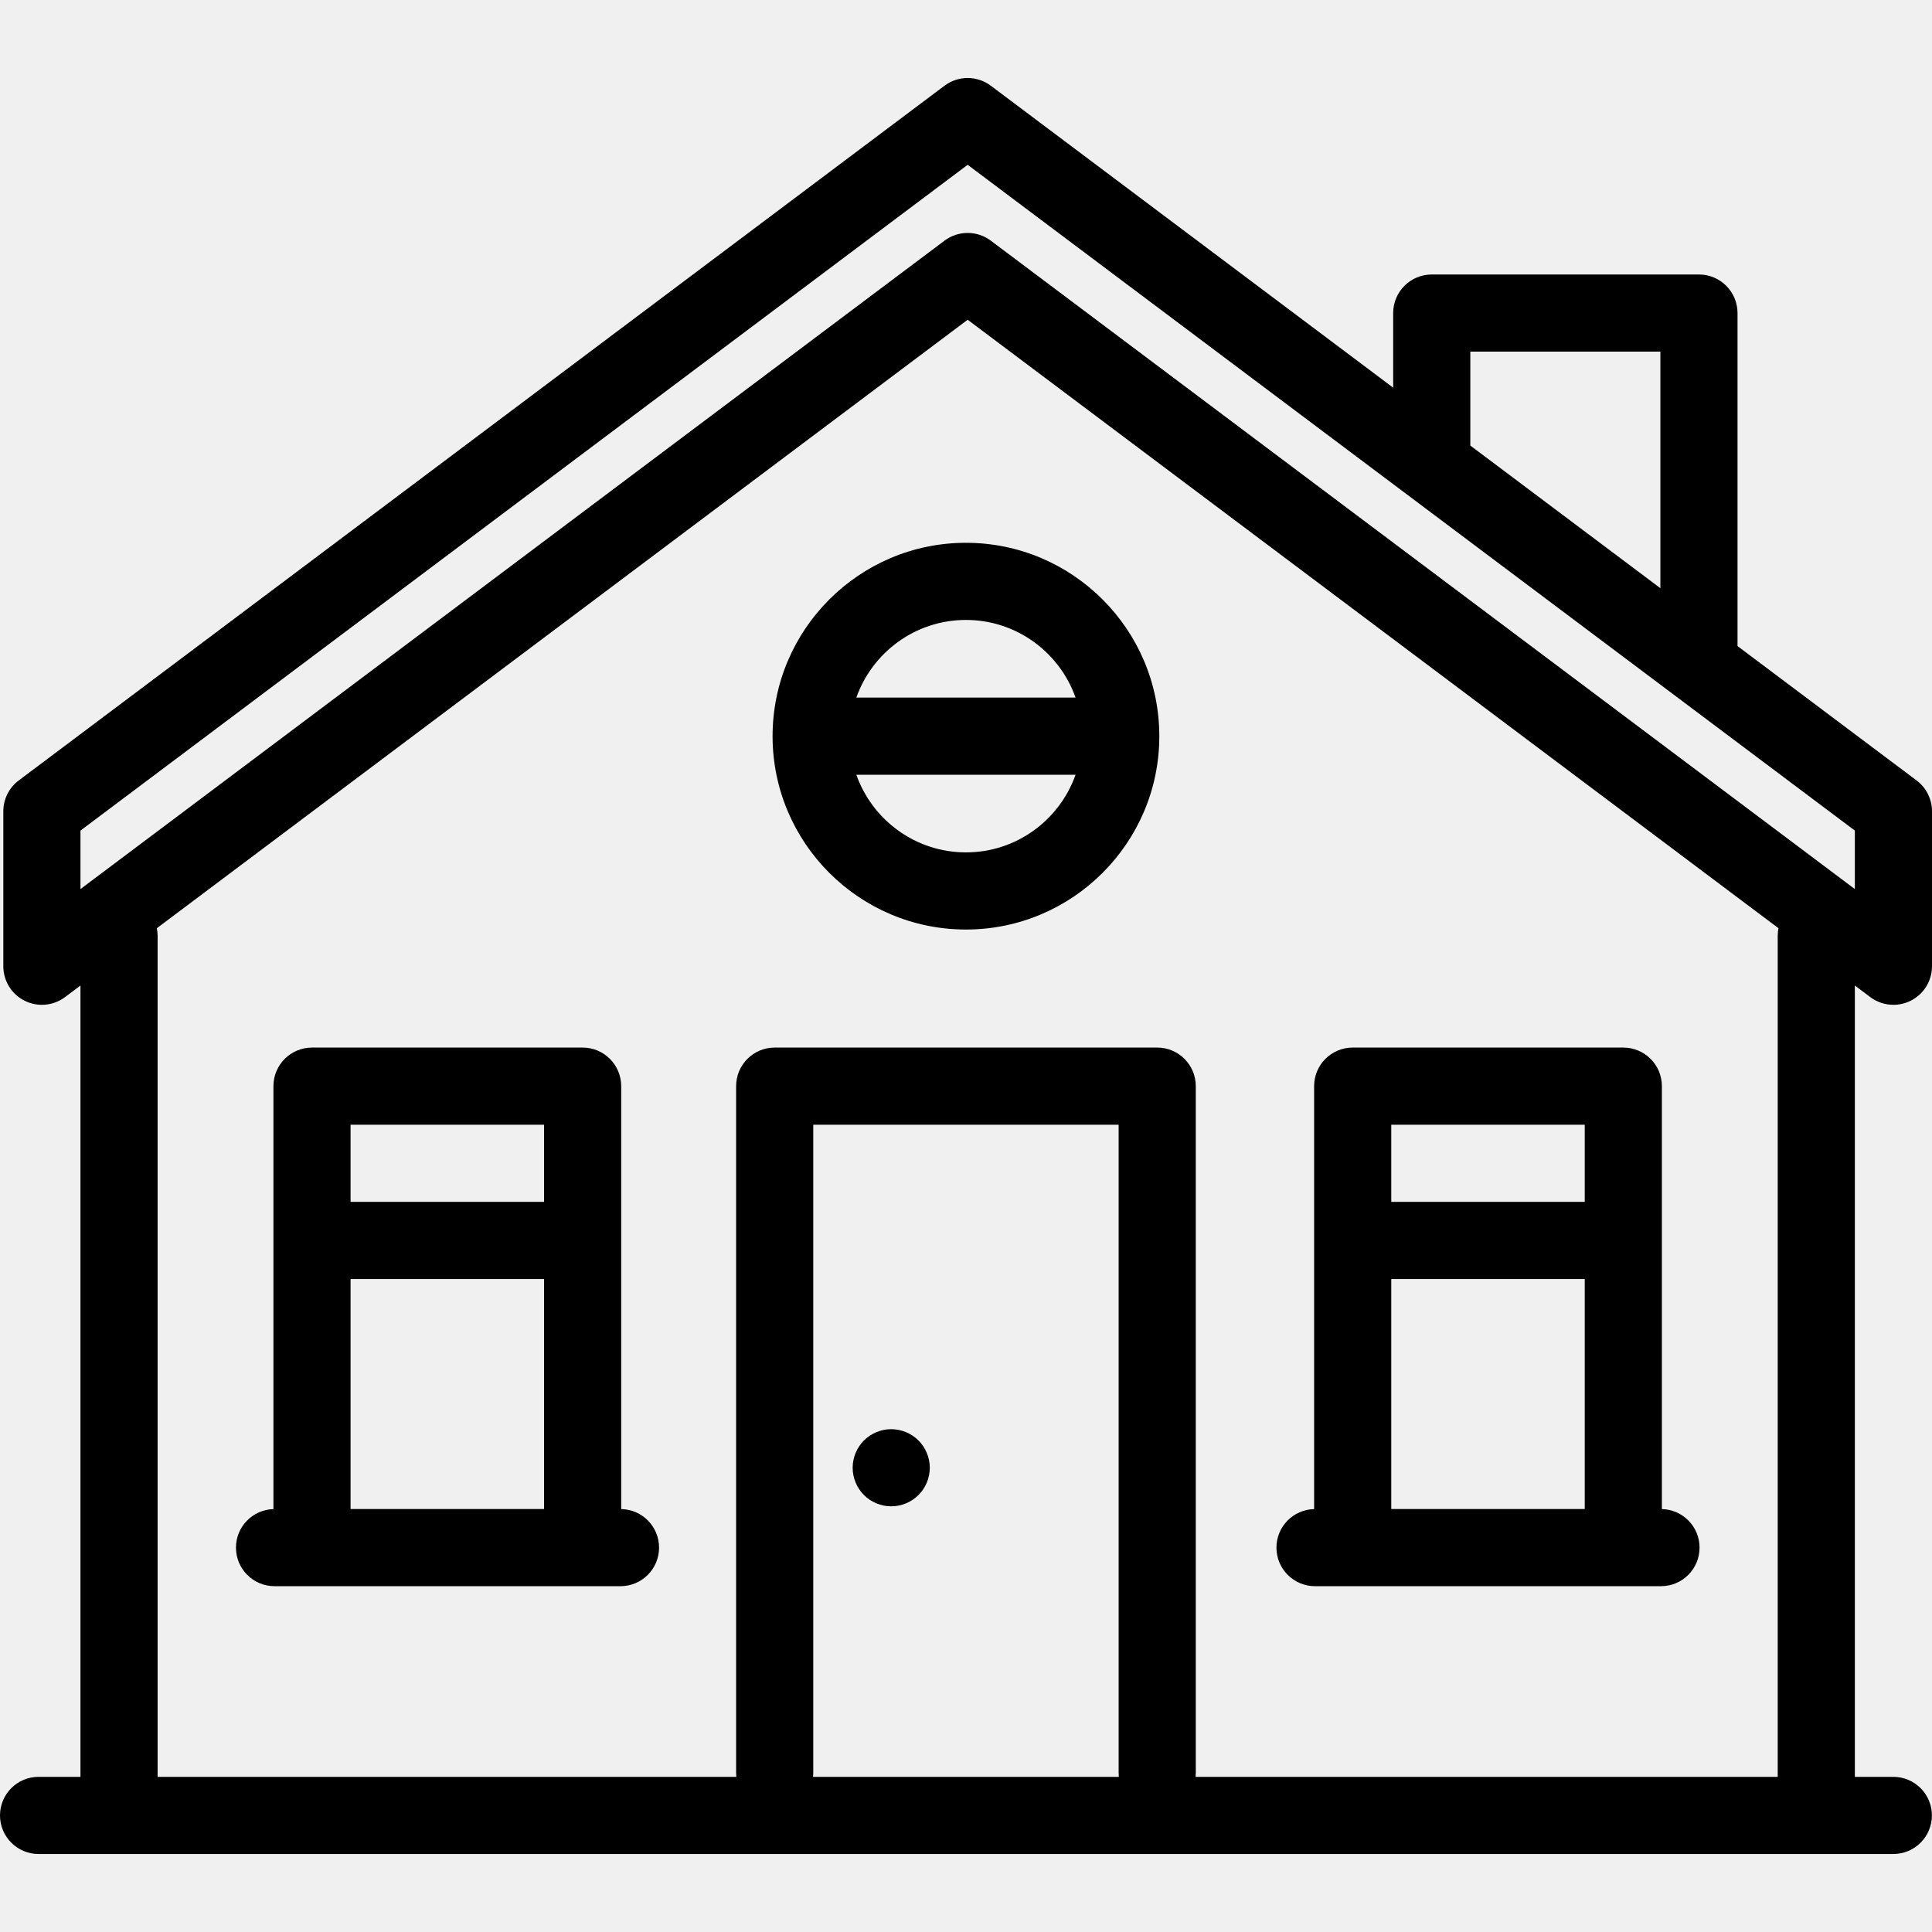
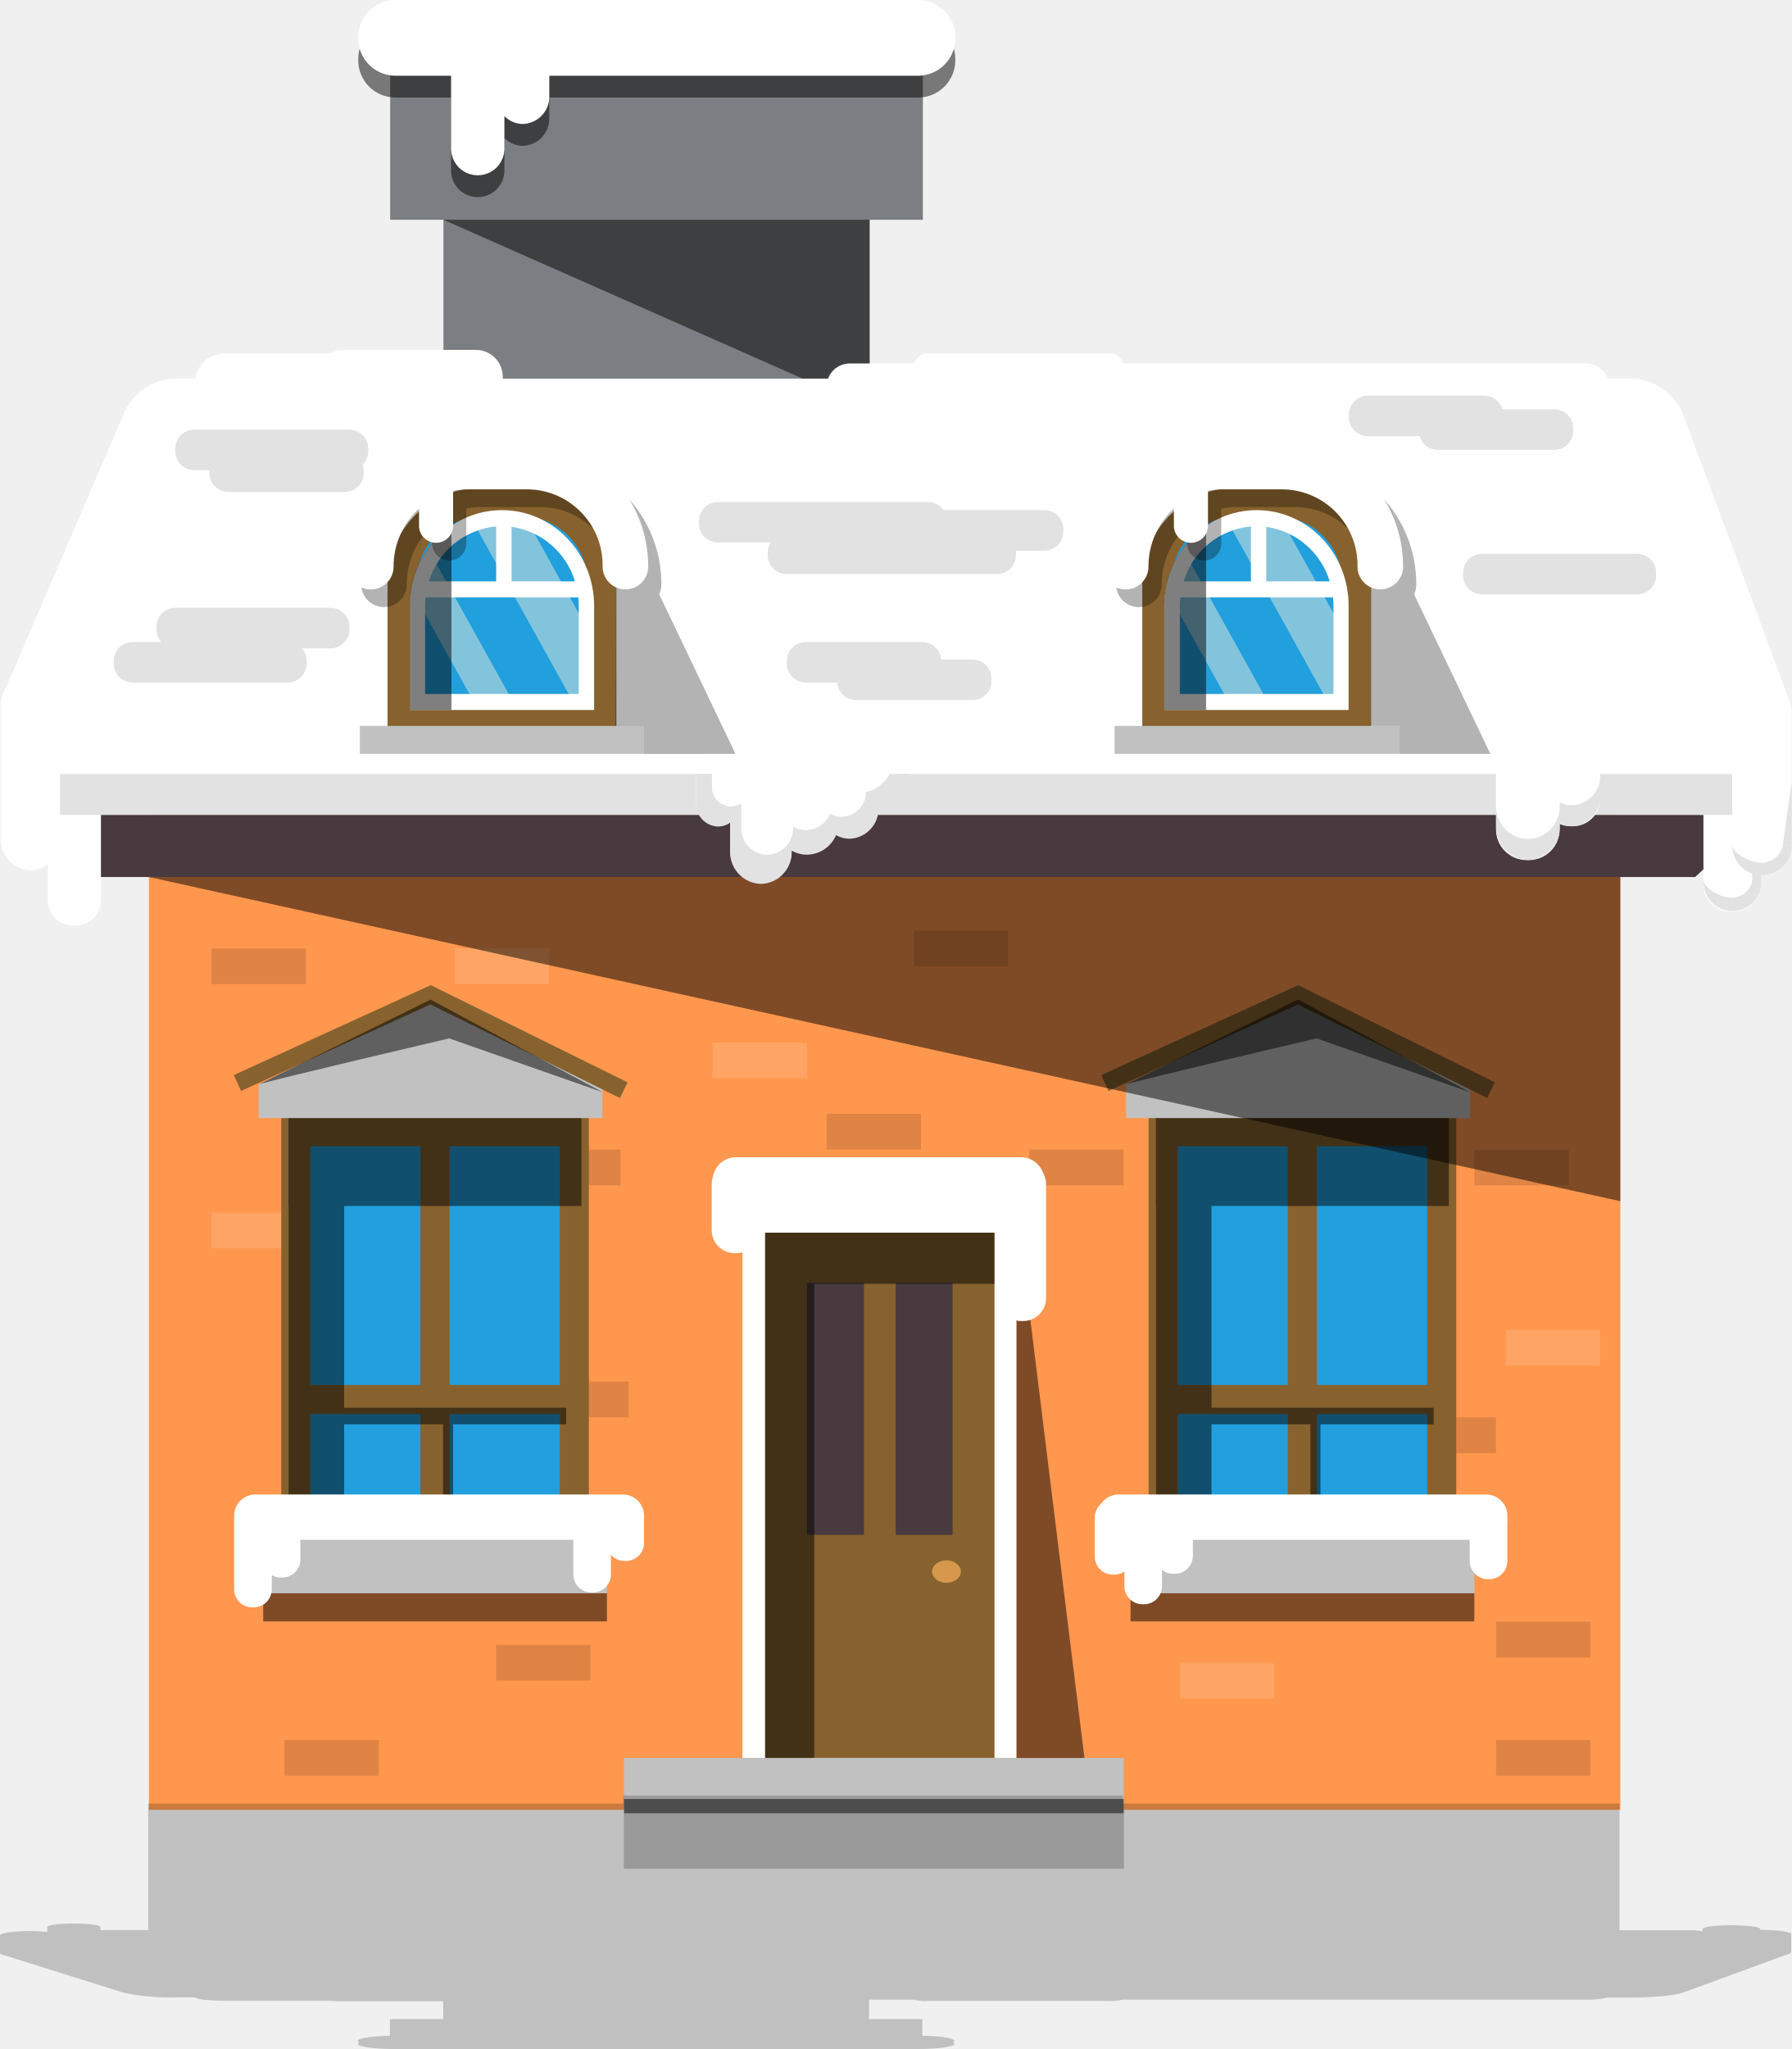
- <svg xmlns="http://www.w3.org/2000/svg" version="1.1" id="Capa_1" x="0px" y="0px" viewBox="0 0 400.688 400.688" style="enable-background:new 0 0 400.688 400.688;" xml:space="preserve">
-   <g>
-     <path d="M387.886,206.794c1.412,1.06,3.102,1.601,4.803,1.601c1.219,0,2.444-0.278,3.576-0.844c2.71-1.354,4.423-4.125,4.423-7.156   v-32.134c0-2.518-1.185-4.888-3.198-6.399l-37.15-27.879c0.004-0.102,0.015-0.203,0.015-0.306v-68.75c0-4.418-3.582-8-8-8h-55.417   c-4.418,0-8,3.582-8,8v15.474l-83.448-62.623c-2.846-2.135-6.758-2.135-9.604,0l-192,144.083c-2.014,1.511-3.198,3.881-3.198,6.399   v32.134c0,3.031,1.713,5.801,4.423,7.156c2.71,1.355,5.954,1.063,8.379-0.757l3.198-2.4v164.117H8c-4.418,0-8,3.582-8,8   c0,4.418,3.582,8,8,8h384.667c4.418,0,8-3.582,8-8c0-4.418-3.582-8-8-8h-7.979V204.393L387.886,206.794z M304.938,72.927h39.417   v49.061l-39.417-29.58V72.927z M16.688,172.259l184-138.08l184,138.08v12.131L205.489,49.913c-1.423-1.068-3.112-1.602-4.802-1.602   s-3.379,0.534-4.802,1.602L16.688,184.39V172.259z M232.04,368.511h-63.413c0.026-0.261,0.04-0.525,0.04-0.792V233.261H232v134.458   C232,367.986,232.014,368.25,232.04,368.511z M368.688,194.104v174.406H247.96c0.026-0.261,0.04-0.525,0.04-0.792V225.261   c0-4.418-3.582-8-8-8h-79.333c-4.418,0-8,3.582-8,8v142.458c0,0.267,0.014,0.531,0.04,0.792H32.688V194.104   c0-0.547-0.056-1.081-0.16-1.598l168.16-126.193l168.16,126.193C368.743,193.023,368.688,193.557,368.688,194.104z" />
-     <path d="M184.827,296.403c-2.1,0-4.16,0.86-5.649,2.34c-1.49,1.49-2.341,3.56-2.341,5.66c0,2.11,0.851,4.17,2.341,5.66   c1.489,1.49,3.55,2.34,5.649,2.34c2.11,0,4.17-0.85,5.66-2.34c1.49-1.49,2.35-3.55,2.35-5.66c0-2.1-0.859-4.16-2.35-5.66   C188.997,297.264,186.938,296.403,184.827,296.403z" />
-     <path d="M160.229,152.677c0,22.114,17.99,40.104,40.104,40.104s40.104-17.991,40.104-40.104c0-22.113-17.991-40.104-40.104-40.104   S160.229,130.563,160.229,152.677z M200.333,176.781c-10.487,0-19.426-6.734-22.733-16.104h45.467   C219.76,170.047,210.82,176.781,200.333,176.781z M223.067,144.677H177.6c3.307-9.369,12.246-16.104,22.733-16.104   S219.76,135.308,223.067,144.677z" />
-     <path d="M128.833,312.976v-87.715c0-4.418-3.582-8-8-8H64.708c-4.418,0-8,3.582-8,8v87.72c-4.311,0.123-7.771,3.647-7.771,7.988   c0,4.418,3.582,8,8,8h7.771h56.125h7.854c4.418,0,8-3.582,8-8C136.688,316.6,133.183,313.055,128.833,312.976z M112.833,233.261v16   H72.708v-16H112.833z M72.708,312.969v-47.708h40.125v47.708H72.708z" />
-     <path d="M272.729,328.969h7.813h56.125h7.813c4.418,0,8-3.582,8-8c0-4.355-3.482-7.89-7.813-7.991v-87.717c0-4.418-3.582-8-8-8   h-56.125c-4.418,0-8,3.582-8,8v87.717c-4.331,0.101-7.813,3.636-7.813,7.991C264.729,325.387,268.312,328.969,272.729,328.969z    M288.542,312.969v-47.708h40.125v47.708H288.542z M328.667,233.261v16h-40.125v-16H328.667z" />
+ <svg xmlns="http://www.w3.org/2000/svg" id="Layer_1" data-name="Layer 1" viewBox="0 0 300.1 343.09">
+   <defs>
+     <style>.cls-1,.cls-14,.cls-7{fill:none;}.cls-2{fill:#7b7e83;}.cls-3{opacity:0.5;}.cls-4{fill:#fff;}.cls-5{fill:#ff974e;}.cls-6{fill:#493a3f;}.cls-7{stroke:#fff;stroke-linecap:round;stroke-width:1.95px;}.cls-13,.cls-14,.cls-7{stroke-miterlimit:10;}.cls-8{fill:#87622e;}.cls-9{fill:#d6984d;}.cls-10{fill:#c1c1c1;}.cls-11{fill:#fea465;}.cls-12{fill:#e08445;}.cls-13{fill:#229fdd;stroke-width:4.87px;}.cls-13,.cls-14{stroke:#87622e;}.cls-14{stroke-width:2.92px;}.cls-15{fill:#e2e2e2;}.cls-16{clip-path:url(#clip-path);}.cls-17{fill:#83c4dd;}.cls-18{clip-path:url(#clip-path-2);}.cls-19{opacity:0.3;}.cls-20{opacity:0.2;}</style>
+     <clipPath id="clip-path">
+       <path class="cls-1" d="M81.08,88.07h6A11.81,11.81,0,0,1,98.86,99.88v17.69a0,0,0,0,1,0,0H69.27a0,0,0,0,1,0,0V99.88A11.81,11.81,0,0,1,81.08,88.07Z" />
+     </clipPath>
+     <clipPath id="clip-path-2">
+       <path class="cls-1" d="M207.49,88.07h6a11.81,11.81,0,0,1,11.81,11.81v17.69a0,0,0,0,1,0,0H195.68a0,0,0,0,1,0,0V99.88A11.81,11.81,0,0,1,207.49,88.07Z" />
+     </clipPath>
+   </defs>
+   <rect class="cls-2" x="74.27" y="25.66" width="71.38" height="85.38" />
+   <rect class="cls-2" x="65.35" y="12.67" width="89.22" height="24.13" />
+   <polygon class="cls-3" points="74.27 36.8 145.65 68.35 145.65 36.8 74.27 36.8" />
+   <path class="cls-3" d="M153.87,3.66H66.05A6.23,6.23,0,0,0,60,10a6.23,6.23,0,0,0,6.09,6.33h9.46v12a4.47,4.47,0,1,0,8.93,0V23.1a4.32,4.32,0,0,0,3.1,1.32A4.56,4.56,0,0,0,92,19.78V16.33h61.87A6.23,6.23,0,0,0,160,10,6.23,6.23,0,0,0,153.87,3.66Z" />
+   <path class="cls-4" d="M153.87,0H66.05A6.23,6.23,0,0,0,60,6.33a6.23,6.23,0,0,0,6.09,6.34h9.46v12a4.47,4.47,0,1,0,8.93,0V19.44a4.36,4.36,0,0,0,3.1,1.32A4.57,4.57,0,0,0,92,16.12V12.67h61.87A6.23,6.23,0,0,0,160,6.33,6.23,6.23,0,0,0,153.87,0Z" />
+   <rect class="cls-5" x="24.94" y="109.07" width="246.44" height="193.97" />
+   <polygon class="cls-4" points="295.18 136.43 3.33 136.43 30.88 73.89 271.38 73.89 295.18 136.43" />
+   <polygon class="cls-6" points="283.91 146.85 13.35 146.85 3.33 136.43 295.18 136.43 283.91 146.85" />
+   <rect class="cls-6" x="30.88" y="69.98" width="240.5" height="3.91" />
+   <line class="cls-7" x1="22.57" y1="90.83" x2="278.51" y2="90.83" />
+   <line class="cls-7" x1="22.57" y1="81.42" x2="278.51" y2="81.42" />
+   <line class="cls-7" x1="15.72" y1="102.22" x2="283" y2="102.22" />
+   <line class="cls-7" x1="12.61" y1="113.7" x2="287.5" y2="113.7" />
+   <line class="cls-7" x1="12.61" y1="126.24" x2="287.5" y2="126.24" />
+   <rect class="cls-4" x="124.34" y="202.15" width="45.92" height="92.21" />
+   <rect class="cls-8" x="128.15" y="206.4" width="38.41" height="87.96" />
+   <rect class="cls-6" x="135.16" y="214.8" width="9.55" height="42.2" />
+   <rect class="cls-6" x="150" y="214.8" width="9.55" height="42.2" />
+   <ellipse class="cls-9" cx="158.52" cy="263.15" rx="2.41" ry="1.88" />
+   <polygon class="cls-3" points="166.56 206.4 136.38 206.4 128.15 206.4 128.15 214.97 128.15 294.36 136.38 294.36 136.38 214.97 166.56 214.97 166.56 206.4" />
+   <rect class="cls-10" x="104.52" y="294.36" width="83.69" height="18.53" />
+   <rect class="cls-10" x="104.52" y="303.62" width="83.69" height="9.26" />
+   <rect class="cls-3" x="104.52" y="301.23" width="83.69" height="2.39" />
+   <polygon class="cls-3" points="170.25 202.15 181.63 294.36 170.25 294.36 170.25 202.15" />
+   <rect class="cls-11" x="119.35" y="174.56" width="15.81" height="5.99" />
+   <rect class="cls-12" x="88.11" y="192.49" width="15.81" height="5.99" />
+   <rect class="cls-12" x="138.45" y="186.49" width="15.81" height="5.99" />
+   <rect class="cls-12" x="83.08" y="275.41" width="15.81" height="5.99" />
+   <rect class="cls-12" x="47.64" y="291.36" width="15.81" height="5.99" />
+   <rect class="cls-12" x="89.48" y="231.34" width="15.81" height="5.99" />
+   <rect class="cls-11" x="197.61" y="278.41" width="15.81" height="5.99" />
+   <rect class="cls-12" x="246.93" y="192.49" width="15.81" height="5.99" />
+   <rect class="cls-11" x="252.2" y="222.67" width="15.81" height="5.99" />
+   <rect class="cls-12" x="234.75" y="237.33" width="15.81" height="5.99" />
+   <rect class="cls-12" x="250.56" y="291.36" width="15.81" height="5.99" />
+   <rect class="cls-12" x="250.56" y="271.54" width="15.81" height="5.99" />
+   <rect class="cls-12" x="172.39" y="192.49" width="15.81" height="5.99" />
+   <rect class="cls-12" x="35.42" y="158.81" width="15.81" height="5.99" />
+   <rect class="cls-11" x="35.42" y="203.06" width="15.81" height="5.99" />
+   <rect class="cls-12" x="153.03" y="155.81" width="15.81" height="5.99" />
+   <rect class="cls-11" x="76.16" y="158.81" width="15.81" height="5.99" />
+   <rect class="cls-13" x="49.54" y="189.49" width="23.33" height="66.35" />
+   <rect class="cls-13" x="72.86" y="189.49" width="23.33" height="66.35" />
+   <line class="cls-13" x1="49.54" y1="234.34" x2="96.19" y2="234.34" />
+   <rect class="cls-10" x="44.08" y="257.36" width="57.58" height="9.42" />
+   <polygon class="cls-10" points="100.91 187.22 43.33 187.22 43.33 181.58 72.12 167.37 100.91 181.58 100.91 187.22" />
+   <polyline class="cls-14" points="39.77 181.34 72.12 166.57 104.47 182.54" />
+   <path class="cls-3" d="M43.33,181.58c1-.47,31.9-7.71,31.9-7.71l25.68,9L72.12,167.37Z" />
+   <polyline class="cls-3" points="74.06 235.71 57.64 235.71 57.64 201.93 97.38 201.93 97.38 187.22 48.31 187.22 48.31 201.93 48.34 201.93 48.34 257.36 57.64 257.36 57.64 238.5 74.2 238.5 74.2 254.44 75.88 254.44 75.88 238.5 94.83 238.5 94.83 235.71 75.88 235.71" />
+   <rect class="cls-13" x="194.81" y="189.49" width="23.33" height="66.35" />
+   <rect class="cls-13" x="218.14" y="189.49" width="23.33" height="66.35" />
+   <line class="cls-13" x1="194.81" y1="234.34" x2="241.47" y2="234.34" />
+   <rect class="cls-10" x="189.35" y="257.36" width="57.58" height="9.42" />
+   <rect class="cls-3" x="44.08" y="266.78" width="57.58" height="4.71" />
+   <rect class="cls-3" x="189.35" y="266.78" width="57.58" height="4.71" />
+   <polygon class="cls-10" points="246.18 187.22 188.6 187.22 188.6 181.58 217.39 167.37 246.18 181.58 246.18 187.22" />
+   <polyline class="cls-14" points="185.05 181.34 217.39 166.57 249.74 182.54" />
+   <path class="cls-3" d="M188.61,181.58c1-.47,31.9-7.71,31.9-7.71l25.67,9-28.79-15.52Z" />
+   <polyline class="cls-3" points="219.34 235.71 202.91 235.71 202.91 201.93 242.66 201.93 242.66 187.22 193.59 187.22 193.59 201.93 193.62 201.93 193.62 257.36 202.91 257.36 202.91 238.5 219.48 238.5 219.48 254.44 221.16 254.44 221.16 238.5 240.11 238.5 240.11 235.71 221.16 235.71" />
+   <polygon class="cls-3" points="24.94 146.85 271.38 201.13 271.38 146.85 24.94 146.85" />
+   <path class="cls-4" d="M299.83,117.69h0L282.08,69.85a9.62,9.62,0,0,0-8.92-6.46H29.41a9.58,9.58,0,0,0-8.72,6L1.06,115a5.51,5.51,0,0,0-.83,1.94l-.13.31H.18a4.91,4.91,0,0,0-.08.86v22.29a5.18,5.18,0,0,0,5,5.32,5.18,5.18,0,0,0,5-5.32v-5.16l.19,0a4.34,4.34,0,0,0,4.19-4.46V117.2a4.93,4.93,0,0,0-.05-.54L29.28,80.6a9,9,0,0,1,8.14-5.95H265c3.67,0,7,2.55,8.32,6.45L286,116.83a4.67,4.67,0,0,0-.31,1.63V132a4.35,4.35,0,0,0,4.19,4.46l.19,0v5.16a5,5,0,1,0,10,0V119.32A5.51,5.51,0,0,0,299.83,117.69Z" />
+   <rect class="cls-4" x="8.01" y="124.46" width="8.9" height="30.52" rx="4.28" />
+   <rect class="cls-4" x="285.3" y="130.55" width="9.63" height="22.12" rx="4.63" />
+   <rect class="cls-4" x="39.22" y="250.24" width="68.65" height="7.59" rx="3.56" />
+   <rect class="cls-4" x="183.81" y="250.24" width="68.65" height="7.59" rx="3.56" />
+   <rect class="cls-4" x="39.22" y="251.55" width="6.3" height="17.59" rx="3.03" />
+   <rect class="cls-4" x="44.01" y="251.55" width="6.3" height="12.6" rx="3.03" />
+   <rect class="cls-4" x="193.49" y="250.93" width="6.3" height="12.6" rx="3.03" />
+   <rect class="cls-4" x="246.16" y="251.82" width="6.3" height="12.6" rx="3.03" />
+   <rect class="cls-4" x="101.57" y="251.64" width="6.3" height="9.73" rx="3.03" />
+   <rect class="cls-4" x="96.02" y="251.64" width="6.3" height="15.01" rx="3.03" />
+   <rect class="cls-4" x="183.36" y="251.06" width="6.3" height="12.6" rx="3.03" />
+   <rect class="cls-4" x="188.32" y="251.06" width="6.3" height="17.56" rx="3.03" />
+   <rect class="cls-4" x="119.35" y="193.77" width="55.57" height="8.38" rx="3.93" />
+   <rect class="cls-4" x="119.2" y="194.47" width="7.98" height="15.36" rx="3.84" />
+   <rect class="cls-4" x="167.22" y="194.47" width="7.98" height="26.73" rx="3.84" />
+   <rect class="cls-4" x="138.45" y="60.86" width="131.07" height="8.26" rx="3.87" />
+   <rect class="cls-4" x="153.03" y="59.18" width="35.18" height="4.97" rx="2.33" />
+   <rect class="cls-4" x="32.66" y="59.18" width="37.75" height="10.46" rx="4.91" />
+   <rect class="cls-4" x="53.05" y="58.59" width="31.16" height="9.6" rx="4.5" />
+   <rect class="cls-4" x="115" y="85.42" width="31.37" height="5.41" rx="2.54" />
+   <rect class="cls-4" x="128.15" y="80.01" width="42.47" height="8.21" rx="3.85" />
+   <rect class="cls-4" x="138.45" y="84.11" width="40.33" height="6.72" rx="3.15" />
+   <path class="cls-4" d="M291.32,108.11H244.85a2.24,2.24,0,0,0-2.19,2.28h0c0,1.25,1,2.28,2.19,3.27h46.47c1.21-1,2.19-2,2.19-3.27h0A2.24,2.24,0,0,0,291.32,108.11Z" />
+   <rect class="cls-4" x="11.15" y="106.54" width="43.27" height="6.13" rx="2.88" />
+   <rect class="cls-4" x="11.15" y="102.82" width="28.62" height="6.25" rx="2.93" />
+   <rect class="cls-4" x="17.82" y="78.98" width="24.54" height="7.87" rx="3.69" />
+   <rect class="cls-4" x="24.89" y="74.42" width="20.62" height="7" rx="3.28" />
+   <rect class="cls-4" x="245.05" y="86.84" width="39.81" height="3.98" rx="1.87" />
+   <rect class="cls-15" x="117.05" y="84.08" width="41.57" height="6.74" rx="3.16" />
+   <rect class="cls-15" x="128.58" y="89.38" width="41.57" height="6.74" rx="3.16" />
+   <rect class="cls-15" x="145.77" y="85.42" width="32.33" height="6.79" rx="3.18" />
+   <rect class="cls-15" x="19.04" y="107.5" width="32.33" height="6.79" rx="3.18" />
+   <rect class="cls-15" x="26.2" y="101.77" width="32.33" height="6.79" rx="3.18" />
+   <rect class="cls-15" x="29.35" y="71.94" width="32.33" height="6.79" rx="3.18" />
+   <rect class="cls-15" x="35.07" y="75.59" width="25.85" height="6.79" rx="3.18" />
+   <rect class="cls-15" x="131.78" y="107.5" width="25.85" height="6.79" rx="3.18" />
+   <rect class="cls-15" x="140.2" y="110.43" width="25.85" height="6.79" rx="3.18" />
+   <rect class="cls-15" x="225.91" y="66.24" width="25.85" height="6.79" rx="3.18" />
+   <rect class="cls-15" x="237.64" y="68.54" width="25.85" height="6.79" rx="3.18" />
+   <rect class="cls-15" x="245.05" y="92.73" width="32.33" height="6.79" rx="3.18" />
+   <rect class="cls-15" x="10.05" y="129.61" width="280.07" height="6.84" />
+   <path class="cls-13" d="M80.7,84.08h6.75a13.35,13.35,0,0,1,13.35,13.35v22.78a0,0,0,0,1,0,0H67.34a0,0,0,0,1,0,0V97.44A13.35,13.35,0,0,1,80.7,84.08Z" />
+   <rect class="cls-10" x="60.27" y="121.55" width="47.6" height="4.68" />
+   <g class="cls-16">
+     <polygon class="cls-17" points="90.52 125.79 85.59 128.75 66.94 95.16 71.87 92.2 90.52 125.79" />
+     <polygon class="cls-17" points="104.17 115.73 97.28 119.87 78.63 86.28 85.52 82.14 104.17 115.73" />
  </g>
-   <g>
- </g>
-   <g>
- </g>
-   <g>
- </g>
-   <g>
- </g>
-   <g>
- </g>
-   <g>
- </g>
-   <g>
- </g>
-   <g>
- </g>
-   <g>
- </g>
-   <g>
- </g>
-   <g>
- </g>
-   <g>
- </g>
-   <g>
- </g>
-   <g>
- </g>
-   <g>
- </g>
+   <path class="cls-4" d="M84.07,85.42c-8.53,0-15.44,7.19-15.44,16.06v17.4H99.51v-17.4C99.51,92.61,92.59,85.42,84.07,85.42ZM96.3,97.35H85.68V88.21A13.05,13.05,0,0,1,96.3,97.35Zm-13.2-9.2v9.2H71.84A13,13,0,0,1,83.1,88.15ZM96.93,116.2H71.2V101.48a13.94,13.94,0,0,1,.08-1.45H96.85a13.94,13.94,0,0,1,.08,1.45Z" />
+   <path class="cls-3" d="M75.61,88a16.13,16.13,0,0,0-7,13.47v17.4h7Z" />
+   <path class="cls-13" d="M207.1,84.08h6.75A13.35,13.35,0,0,1,227.2,97.44v22.78a0,0,0,0,1,0,0H193.75a0,0,0,0,1,0,0V97.44A13.35,13.35,0,0,1,207.1,84.08Z" />
+   <rect class="cls-10" x="186.67" y="121.55" width="47.6" height="4.68" />
+   <g class="cls-18">
+     <polygon class="cls-17" points="216.92 125.79 211.99 128.75 193.35 95.16 198.27 92.2 216.92 125.79" />
+     <polygon class="cls-17" points="230.58 115.73 223.68 119.87 205.04 86.28 211.93 82.14 230.58 115.73" />
+   </g>
+   <path class="cls-4" d="M210.47,85.42C202,85.42,195,92.61,195,101.48v17.4h30.87v-17.4C225.91,92.61,219,85.42,210.47,85.42Zm12.24,11.93H212.08V88.21A13.05,13.05,0,0,1,222.71,97.35Zm-13.2-9.2v9.2H198.24A13,13,0,0,1,209.51,88.15Zm13.83,28.05H197.61V101.48a13.94,13.94,0,0,1,.08-1.45h25.57a13.94,13.94,0,0,1,.08,1.45Z" />
+   <path class="cls-3" d="M202,88a16.15,16.15,0,0,0-7,13.47v17.4h7Z" />
+   <path class="cls-19" d="M123.19,126.24,110.41,99.52h0a4.05,4.05,0,0,0,.37-1.68c0-11.51-9-20.88-20.07-20.88H80.56C69.5,77,60.49,86.32,60.49,97.83a3.82,3.82,0,1,0,7.64,0,13.1,13.1,0,0,1,4.26-9.72v2.71a2.86,2.86,0,1,0,5.71,0V85.16a11.8,11.8,0,0,1,2.46-.26H90.71a12.7,12.7,0,0,1,12.43,12.93,4.91,4.91,0,0,0,.06.67h0l-.12,23.06h4.79v4.69Z" />
+   <path class="cls-4" d="M88.5,74H78.35c-11.06,0-20.07,9.37-20.07,20.88a3.82,3.82,0,1,0,7.64,0,13.12,13.12,0,0,1,4.26-9.72v2.7a2.86,2.86,0,1,0,5.71,0V82.19a11.8,11.8,0,0,1,2.46-.25H88.5a12.7,12.7,0,0,1,12.43,12.93,3.82,3.82,0,1,0,7.64,0C108.57,83.36,99.57,74,88.5,74Z" />
+   <path class="cls-19" d="M229.58,98.49v23.06h4.72v4.69h15.32L236.84,99.52h0a4.05,4.05,0,0,0,.37-1.68c0-11.51-9-20.88-20.07-20.88H207c-11.07,0-20.07,9.37-20.07,20.88a3.82,3.82,0,1,0,7.64,0,13.1,13.1,0,0,1,4.26-9.72v2.71a2.86,2.86,0,1,0,5.71,0V85.16A11.8,11.8,0,0,1,207,84.9h10.15a12.7,12.7,0,0,1,12.43,12.93" />
+   <path class="cls-4" d="M214.93,74H204.78c-11.06,0-20.07,9.37-20.07,20.88a3.82,3.82,0,1,0,7.64,0,13.12,13.12,0,0,1,4.26-9.72v2.7a2.86,2.86,0,1,0,5.71,0V82.19a11.8,11.8,0,0,1,2.46-.25h10.15a12.7,12.7,0,0,1,12.43,12.93,3.82,3.82,0,1,0,7.64,0C235,83.36,226,74,214.93,74Z" />
+   <rect class="cls-4" x="250.56" y="123.69" width="10.65" height="20.32" rx="5.12" />
+   <rect class="cls-4" x="258.47" y="118.88" width="9.54" height="19.47" rx="4.59" />
+   <path class="cls-15" d="M263.24,134.84a4.63,4.63,0,0,1-2-.49v.6a5.45,5.45,0,0,1-5.33,5.54h0a5.45,5.45,0,0,1-5.33-5.54v3.52a5.46,5.46,0,0,0,5.33,5.54h0a5.46,5.46,0,0,0,5.33-5.54v-.61a4.49,4.49,0,0,0,2,.49,4.88,4.88,0,0,0,4.77-5v-3.52A4.89,4.89,0,0,1,263.24,134.84Z" />
+   <path class="cls-4" d="M151.13,130a5.52,5.52,0,0,0-4.16-5.4,4.82,4.82,0,0,0-9.5.42,5.09,5.09,0,0,0-5.87.88,5.1,5.1,0,0,0-4.16-2.21h0a5.17,5.17,0,0,0-4.87,3.67h-6v7a3.82,3.82,0,0,0,3.73,3.88,3.64,3.64,0,0,0,2-.64v4.89a5.26,5.26,0,0,0,5.14,5.35h0a5.27,5.27,0,0,0,5.15-5.35v-.23a5.13,5.13,0,0,0,2.57.7A5.34,5.34,0,0,0,140,139.7a4.64,4.64,0,0,0,2.25.61,5,5,0,0,0,4.86-5A5.5,5.5,0,0,0,151.13,130Z" />
+   <path class="cls-15" d="M149,129.58c-.55,1.29-2.65,3-3.94,3a4.21,4.21,0,0,1-4.11,4.19,4,4,0,0,1-1.9-.51A4.52,4.52,0,0,1,135,139a4.35,4.35,0,0,1-2.17-.59v.2a4.46,4.46,0,0,1-4.35,4.52h0a4.45,4.45,0,0,1-4.34-4.52V134.5a3.06,3.06,0,0,1-1.73.54,3.23,3.23,0,0,1-3.16-3.28v-2.18l-2.68,0v4.93a3.82,3.82,0,0,0,3.73,3.89,3.57,3.57,0,0,0,2-.65v4.9a5.27,5.27,0,0,0,5.14,5.35h0a5.27,5.27,0,0,0,5.15-5.35v-.23a5.12,5.12,0,0,0,2.57.69,5.35,5.35,0,0,0,4.86-3.27,4.64,4.64,0,0,0,2.25.6,5,5,0,0,0,4.86-4.95c2.3-.62,5-3.38,5-5.94Z" />
+   <path class="cls-15" d="M298.59,141.56a3.67,3.67,0,0,1-3.48,2.91c-1.68,0-4.6-1.25-5-2.91h0a5,5,0,1,0,10,0Z" />
+   <path class="cls-15" d="M293.48,147.51a3.53,3.53,0,0,1-3.37,2.81c-1.62,0-4.39-1.2-4.77-2.81h0a4.83,4.83,0,1,0,9.65,0Z" />
+   <polygon class="cls-15" points="294.94 147.51 294.94 144.93 293.47 144.93 293.47 148.01 294.94 147.51" />
+   <polyline class="cls-15" points="298.59 141.56 300.1 130.76 300.1 141.56 298.72 141.64" />
+   <path class="cls-20" d="M299.73,327.11h0L282,333.6c-1.44.53-5,.88-8.91.88h-3.89a13.88,13.88,0,0,1-3.62.34H188a7.28,7.28,0,0,1-2.23.23H155.26a7.28,7.28,0,0,1-2.23-.23h-7.48v3.27h8.92v2.79c3,0,5.39.41,5.39.85,0,.09-.09.17-.26.25.17.08.26.16.26.25,0,.47-2.74.86-6.08.86H66c-3.35,0-6.09-.39-6.09-.86,0-.09.1-.17.27-.25-.17-.08-.27-.16-.27-.25,0-.44,2.37-.81,5.39-.85v-2.79h8.93v-3H57.46c-.79,0-1.52,0-2.17-.08H37.47c-2.46,0-4.5-.25-4.84-.57H29.31a35.93,35.93,0,0,1-8.72-.81L1,327.48a2.68,2.68,0,0,1-.84-.26l-.13,0H.08S0,327.1,0,327.06v-3c0-.39,2.25-.72,5-.72,1.09,0,2.1.06,2.92.14v-.82c0-.32,1.93-.58,4.28-.58h.35c2.35,0,4.27.26,4.27.58v.52h8V302h79.57v-1.34h83.69V302h83.17v21.2h12.53l1.39.18v-.27h0V323c0-.35,2.08-.63,4.63-.63h.38c2.54,0,4.63.28,4.63.63v.06h0v.08H295c2.74,0,5,.33,5,.72h0v3C300,327,299.89,327,299.73,327.11Z" />
</svg>
